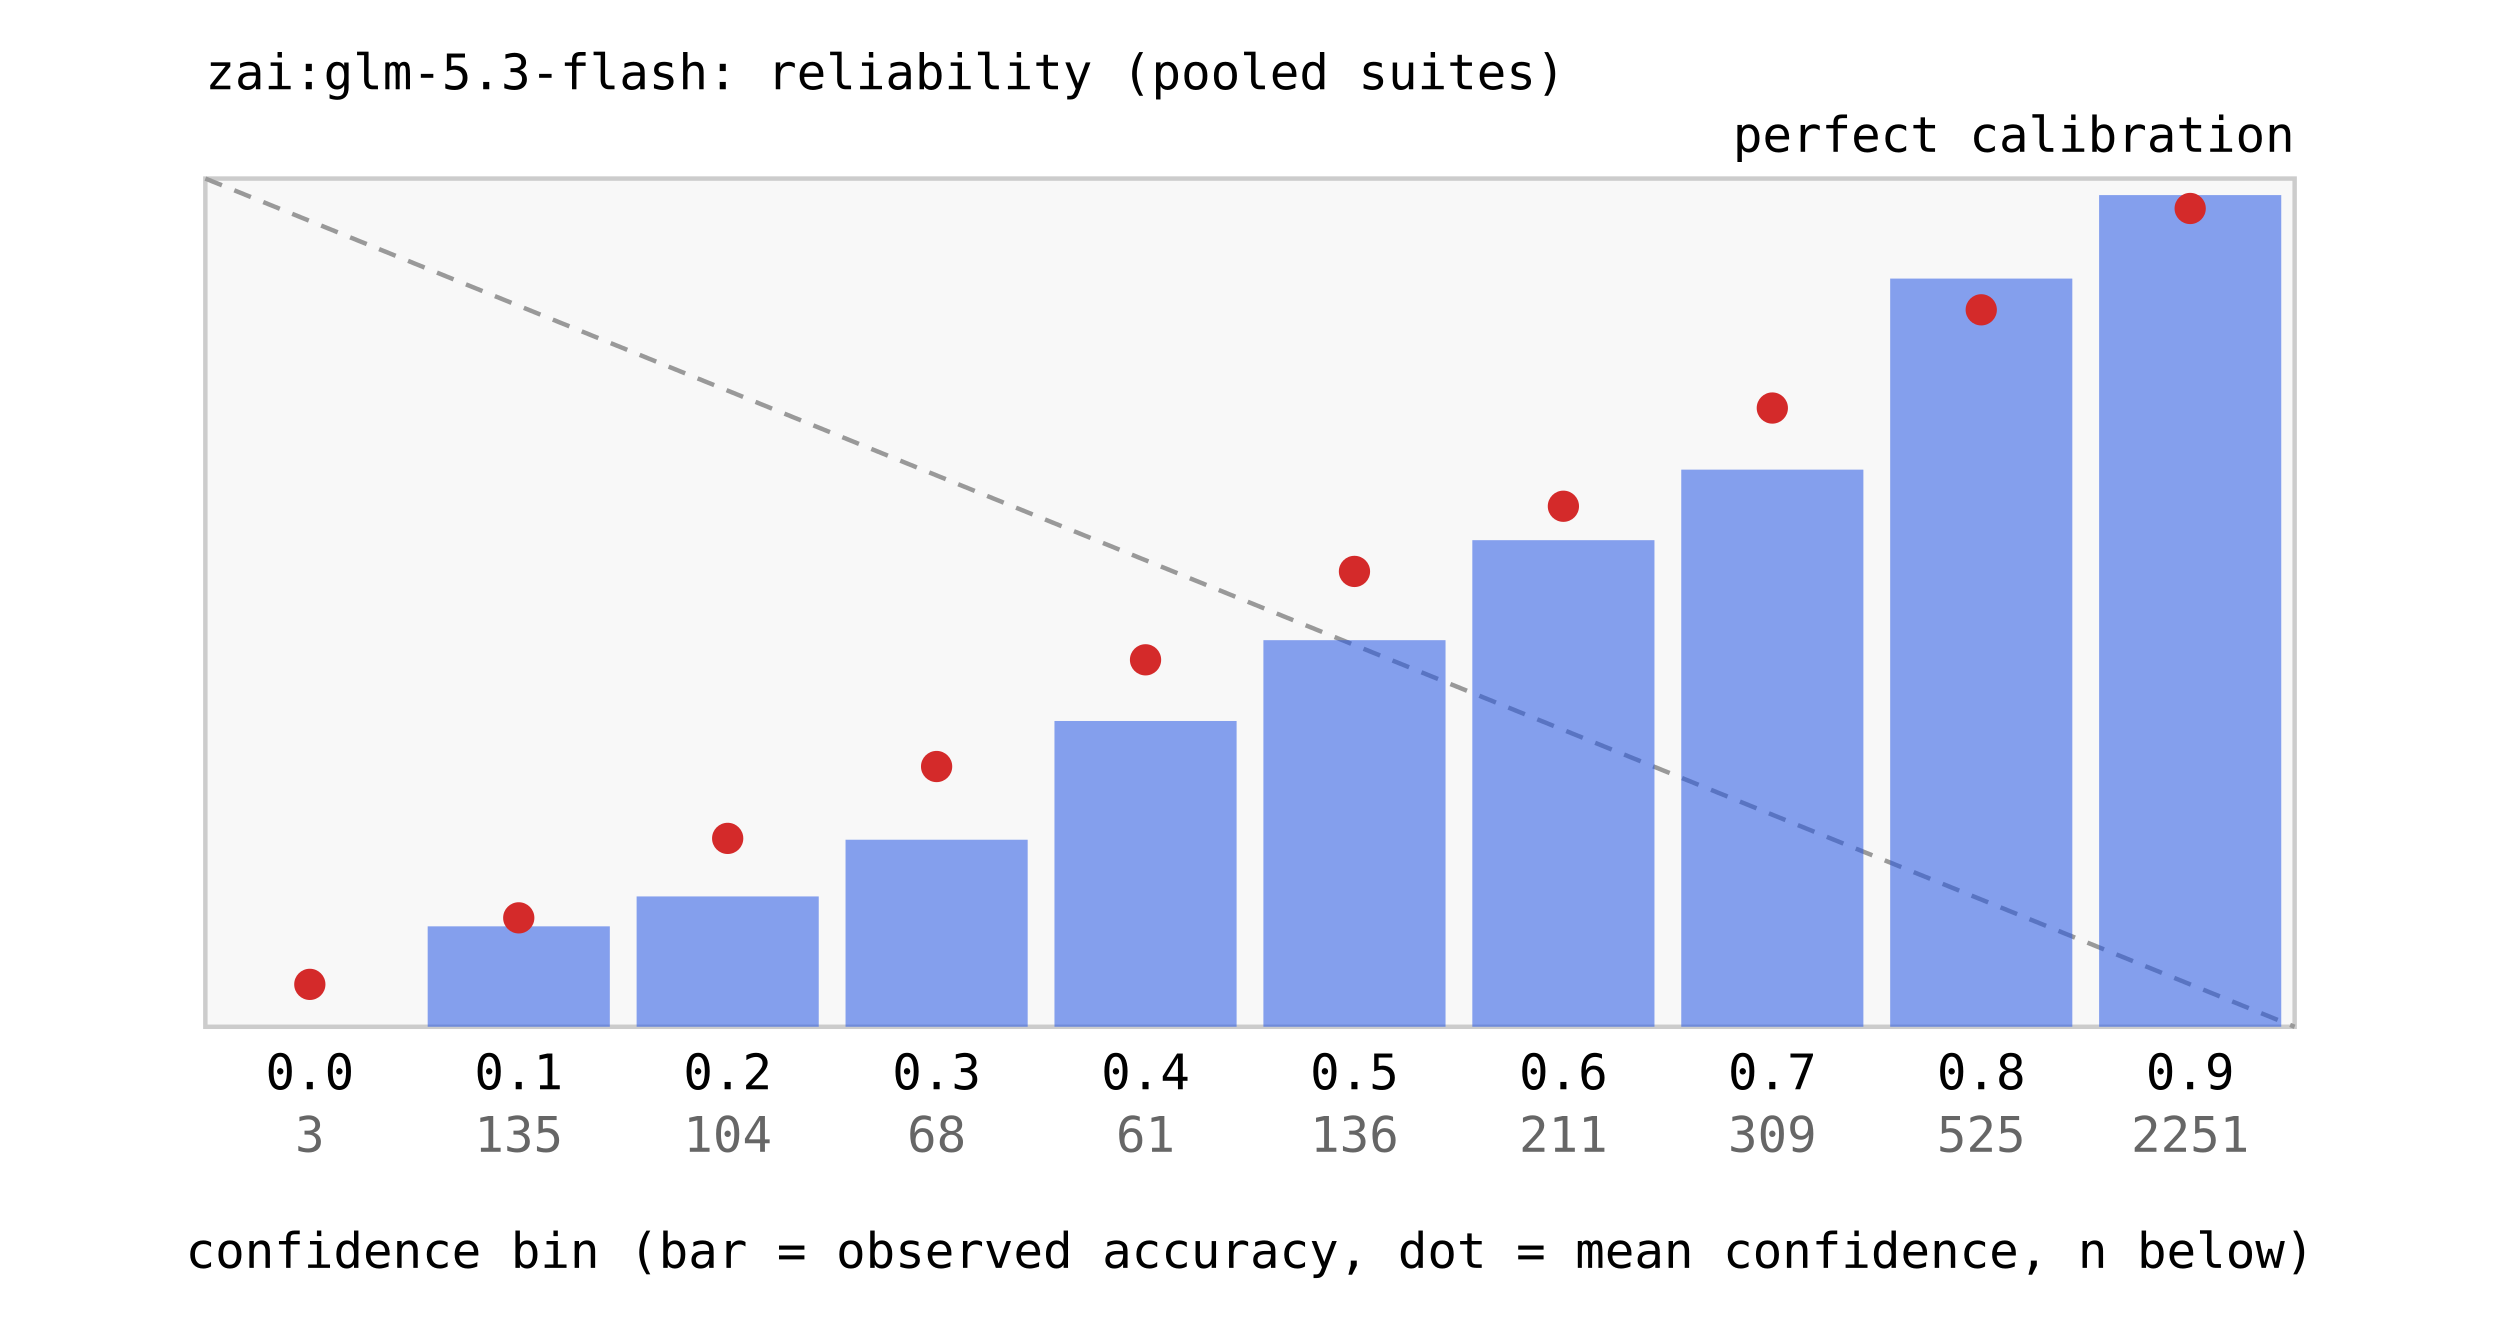
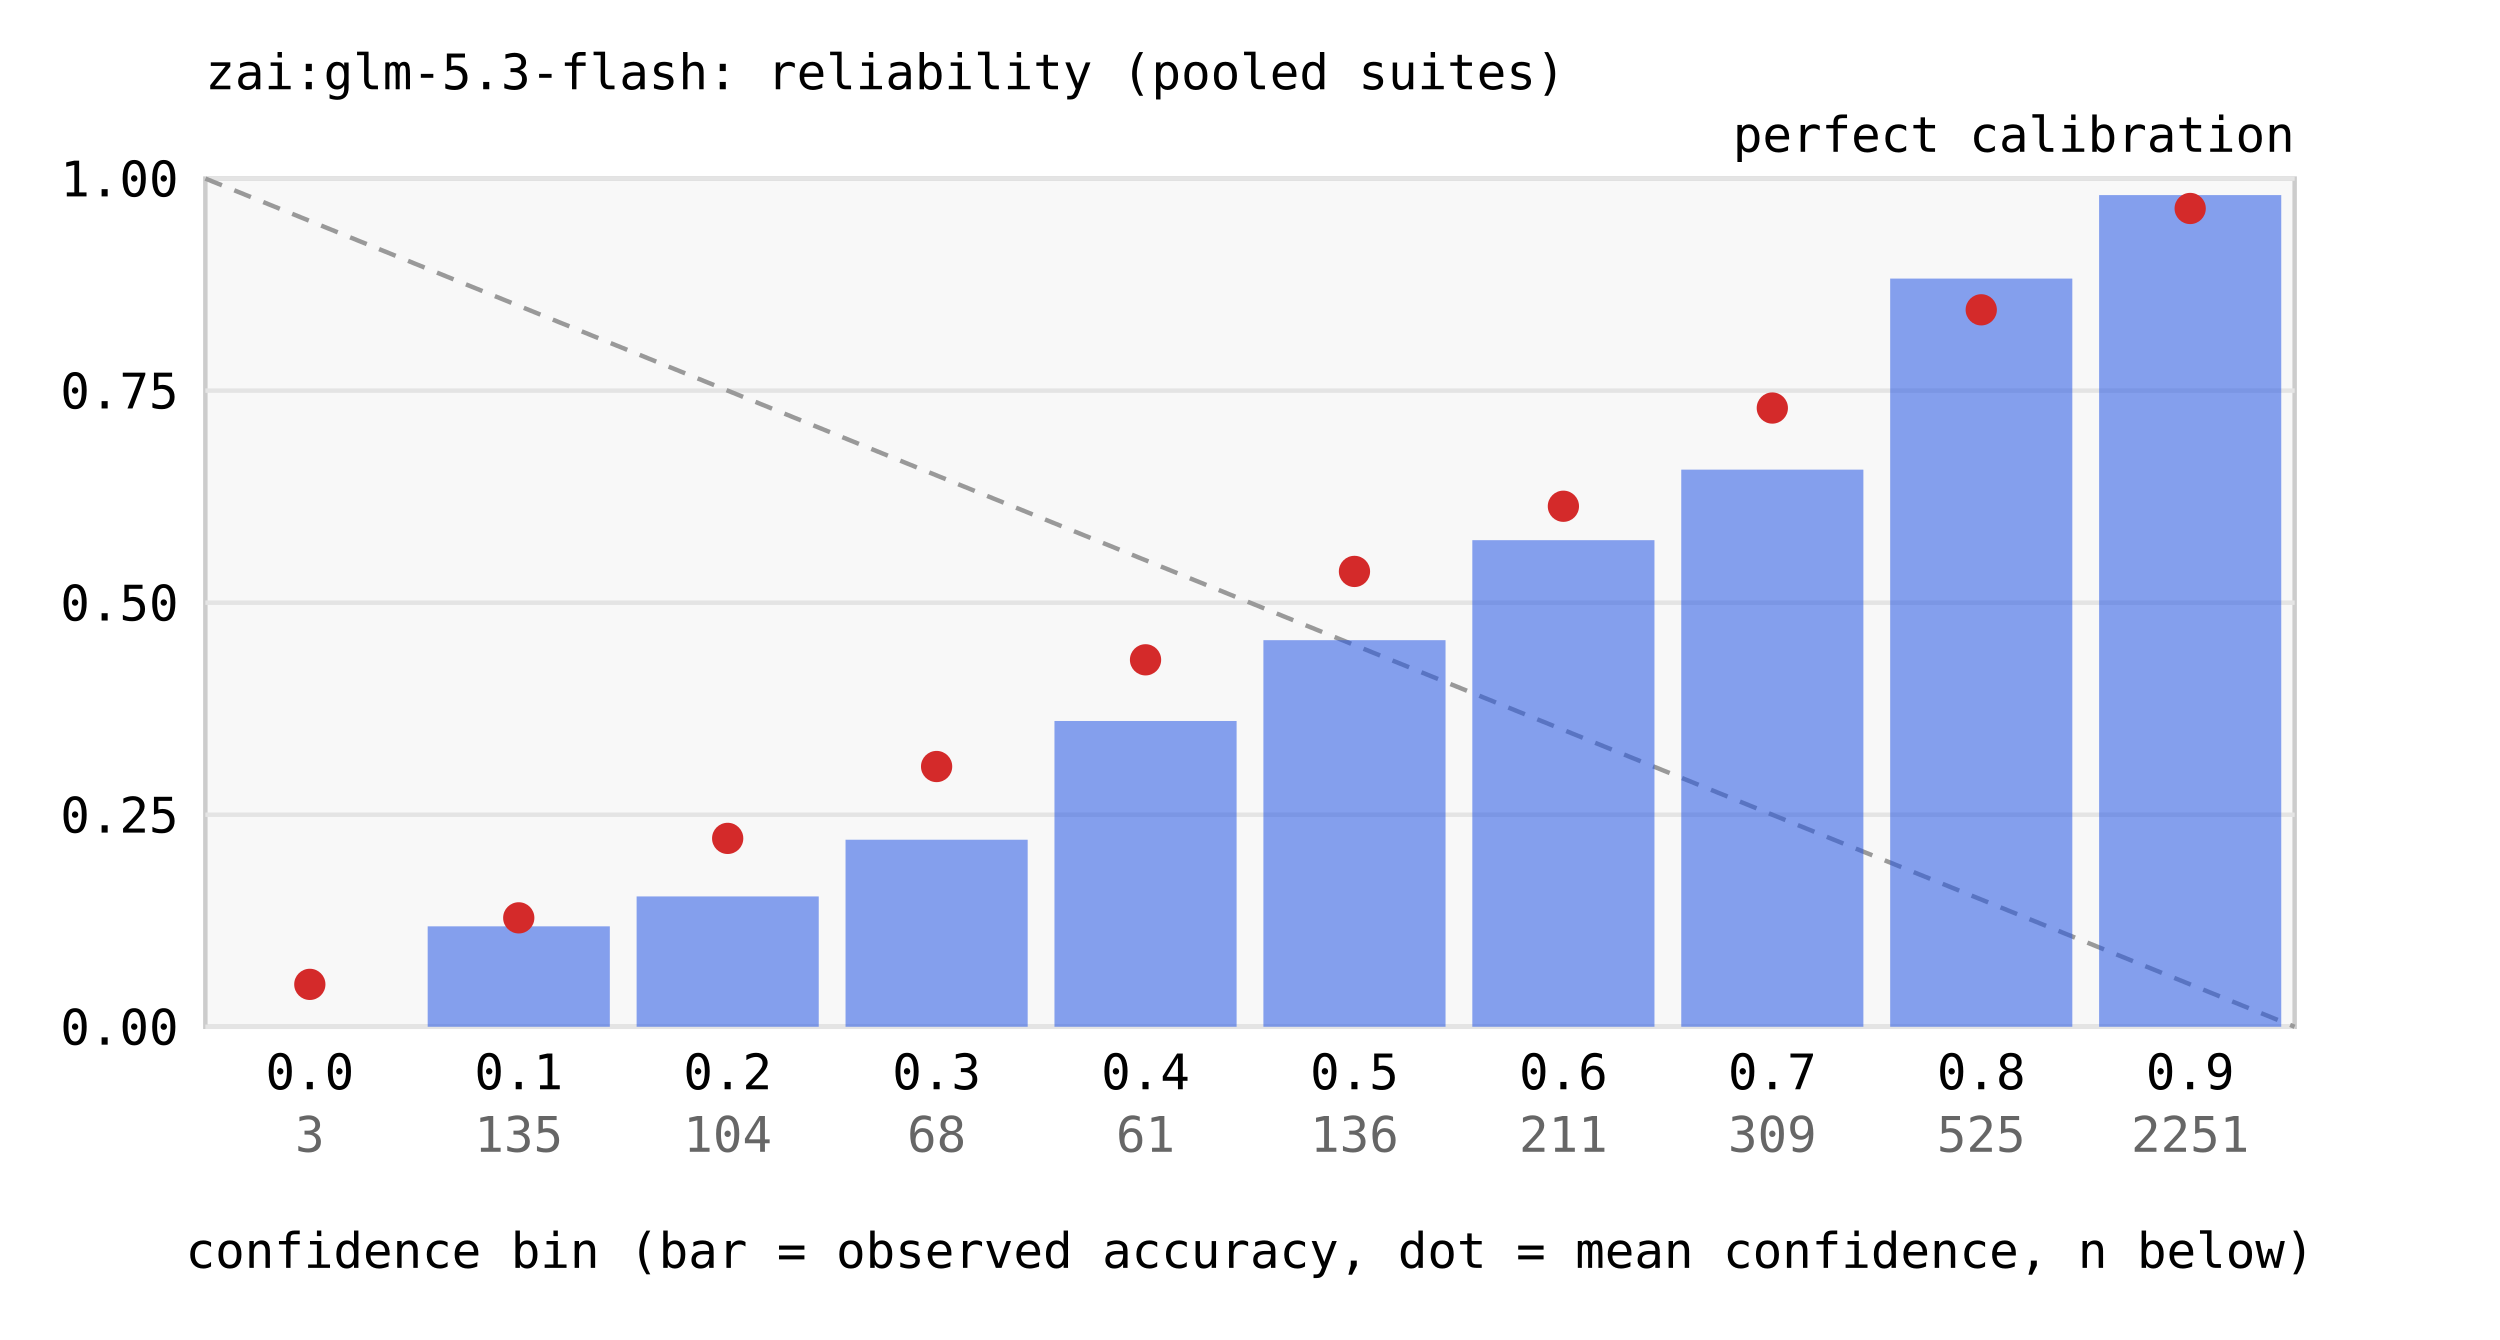
<svg xmlns="http://www.w3.org/2000/svg" width="560" height="300" viewBox="0 0 560 300" font-family="monospace" font-size="11">
  <text x="46.0" y="20">zai:glm-5.3-flash: reliability (pooled suites)</text>
  <rect x="46.0" y="40.0" width="468.0" height="190.0" fill="#f8f8f8" stroke="#ccc" />
+   <line x1="46.0" y1="230.0" x2="514.0" y2="230.0" stroke="#e4e4e4" />
+   <text x="40" y="234.0" text-anchor="end">0.00</text>
+   <line x1="46.0" y1="182.5" x2="514.0" y2="182.5" stroke="#e4e4e4" />
+   <text x="40" y="186.5" text-anchor="end">0.25</text>
+   <line x1="46.0" y1="135.0" x2="514.0" y2="135.0" stroke="#e4e4e4" />
+   <text x="40" y="139.0" text-anchor="end">0.50</text>
+   <line x1="46.0" y1="87.5" x2="514.0" y2="87.5" stroke="#e4e4e4" />
+   <text x="40" y="91.5" text-anchor="end">0.75</text>
+   <line x1="46.0" y1="40.0" x2="514.0" y2="40.0" stroke="#e4e4e4" />
+   <text x="40" y="44.0" text-anchor="end">1.00</text>
  <line x1="46.0" y1="40.0" x2="514.0" y2="230.0" stroke="#999" stroke-dasharray="4 3" />
  <text x="514.0" y="34.0" text-anchor="end">perfect calibration</text>
  <rect x="49.0" y="230.0" width="40.8" height="0.0" fill="#2455e4" opacity="0.55" />
  <circle cx="69.4" cy="220.5" r="3.5" fill="#d42a2a" />
  <text x="69.4" y="244.0" text-anchor="middle">0.0</text>
  <text x="69.4" y="258.0" text-anchor="middle" fill="#666">3</text>
  <rect x="95.8" y="207.5" width="40.8" height="22.5" fill="#2455e4" opacity="0.55" />
  <circle cx="116.2" cy="205.6" r="3.5" fill="#d42a2a" />
  <text x="116.2" y="244.0" text-anchor="middle">0.1</text>
  <text x="116.2" y="258.0" text-anchor="middle" fill="#666">135</text>
  <rect x="142.6" y="200.8" width="40.8" height="29.2" fill="#2455e4" opacity="0.55" />
  <circle cx="163.0" cy="187.8" r="3.5" fill="#d42a2a" />
  <text x="163.0" y="244.0" text-anchor="middle">0.2</text>
  <text x="163.0" y="258.0" text-anchor="middle" fill="#666">104</text>
  <rect x="189.4" y="188.1" width="40.8" height="41.9" fill="#2455e4" opacity="0.55" />
  <circle cx="209.8" cy="171.7" r="3.5" fill="#d42a2a" />
  <text x="209.8" y="244.0" text-anchor="middle">0.3</text>
  <text x="209.8" y="258.0" text-anchor="middle" fill="#666">68</text>
  <rect x="236.2" y="161.5" width="40.8" height="68.5" fill="#2455e4" opacity="0.55" />
  <circle cx="256.6" cy="147.8" r="3.5" fill="#d42a2a" />
  <text x="256.6" y="244.0" text-anchor="middle">0.4</text>
  <text x="256.6" y="258.0" text-anchor="middle" fill="#666">61</text>
  <rect x="283.0" y="143.4" width="40.8" height="86.6" fill="#2455e4" opacity="0.55" />
  <circle cx="303.4" cy="128.0" r="3.5" fill="#d42a2a" />
  <text x="303.4" y="244.0" text-anchor="middle">0.5</text>
  <text x="303.4" y="258.0" text-anchor="middle" fill="#666">136</text>
  <rect x="329.8" y="121.0" width="40.8" height="109.0" fill="#2455e4" opacity="0.55" />
  <circle cx="350.2" cy="113.4" r="3.5" fill="#d42a2a" />
  <text x="350.2" y="244.0" text-anchor="middle">0.6</text>
  <text x="350.2" y="258.0" text-anchor="middle" fill="#666">211</text>
  <rect x="376.6" y="105.2" width="40.8" height="124.8" fill="#2455e4" opacity="0.55" />
  <circle cx="397.0" cy="91.4" r="3.5" fill="#d42a2a" />
  <text x="397.0" y="244.0" text-anchor="middle">0.7</text>
  <text x="397.0" y="258.0" text-anchor="middle" fill="#666">309</text>
  <rect x="423.4" y="62.4" width="40.8" height="167.6" fill="#2455e4" opacity="0.55" />
  <circle cx="443.8" cy="69.4" r="3.5" fill="#d42a2a" />
  <text x="443.8" y="244.0" text-anchor="middle">0.8</text>
  <text x="443.8" y="258.0" text-anchor="middle" fill="#666">525</text>
  <rect x="470.2" y="43.7" width="40.8" height="186.3" fill="#2455e4" opacity="0.55" />
  <circle cx="490.6" cy="46.7" r="3.5" fill="#d42a2a" />
  <text x="490.6" y="244.0" text-anchor="middle">0.9</text>
  <text x="490.6" y="258.0" text-anchor="middle" fill="#666">2251</text>
  <text x="280" y="284.0" text-anchor="middle">confidence bin (bar = observed accuracy, dot = mean confidence, n below)</text>
</svg>
